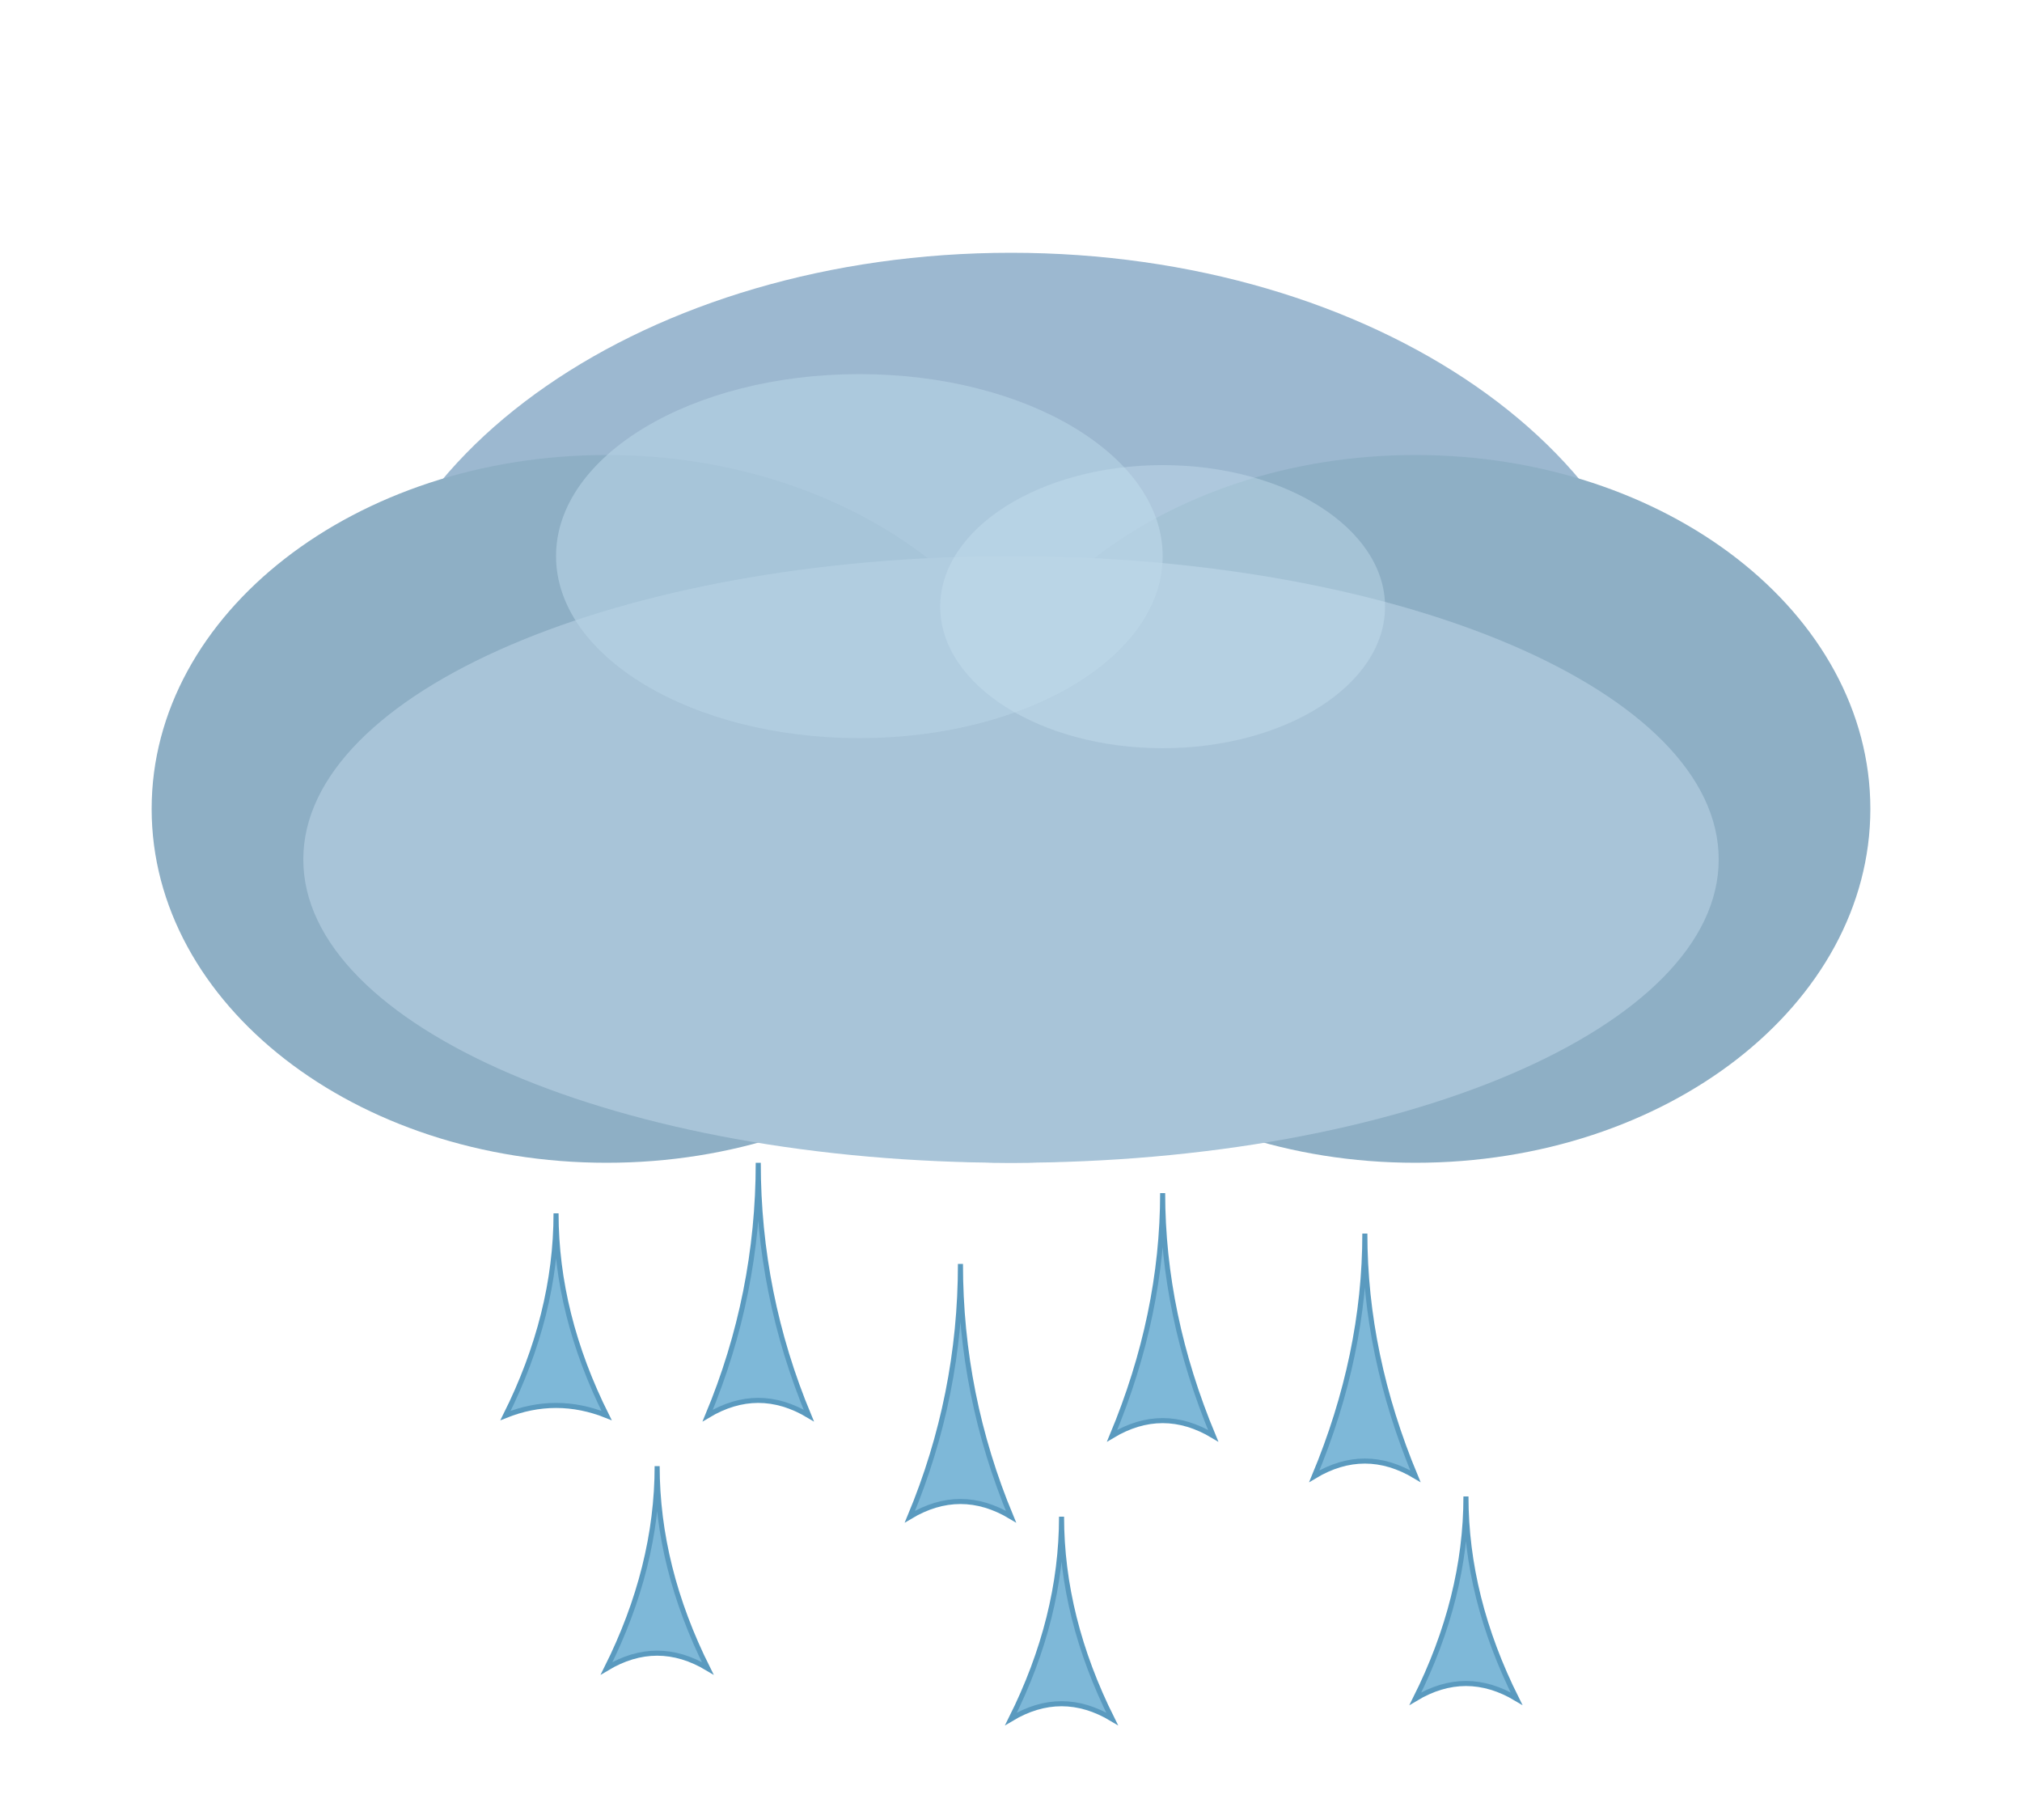
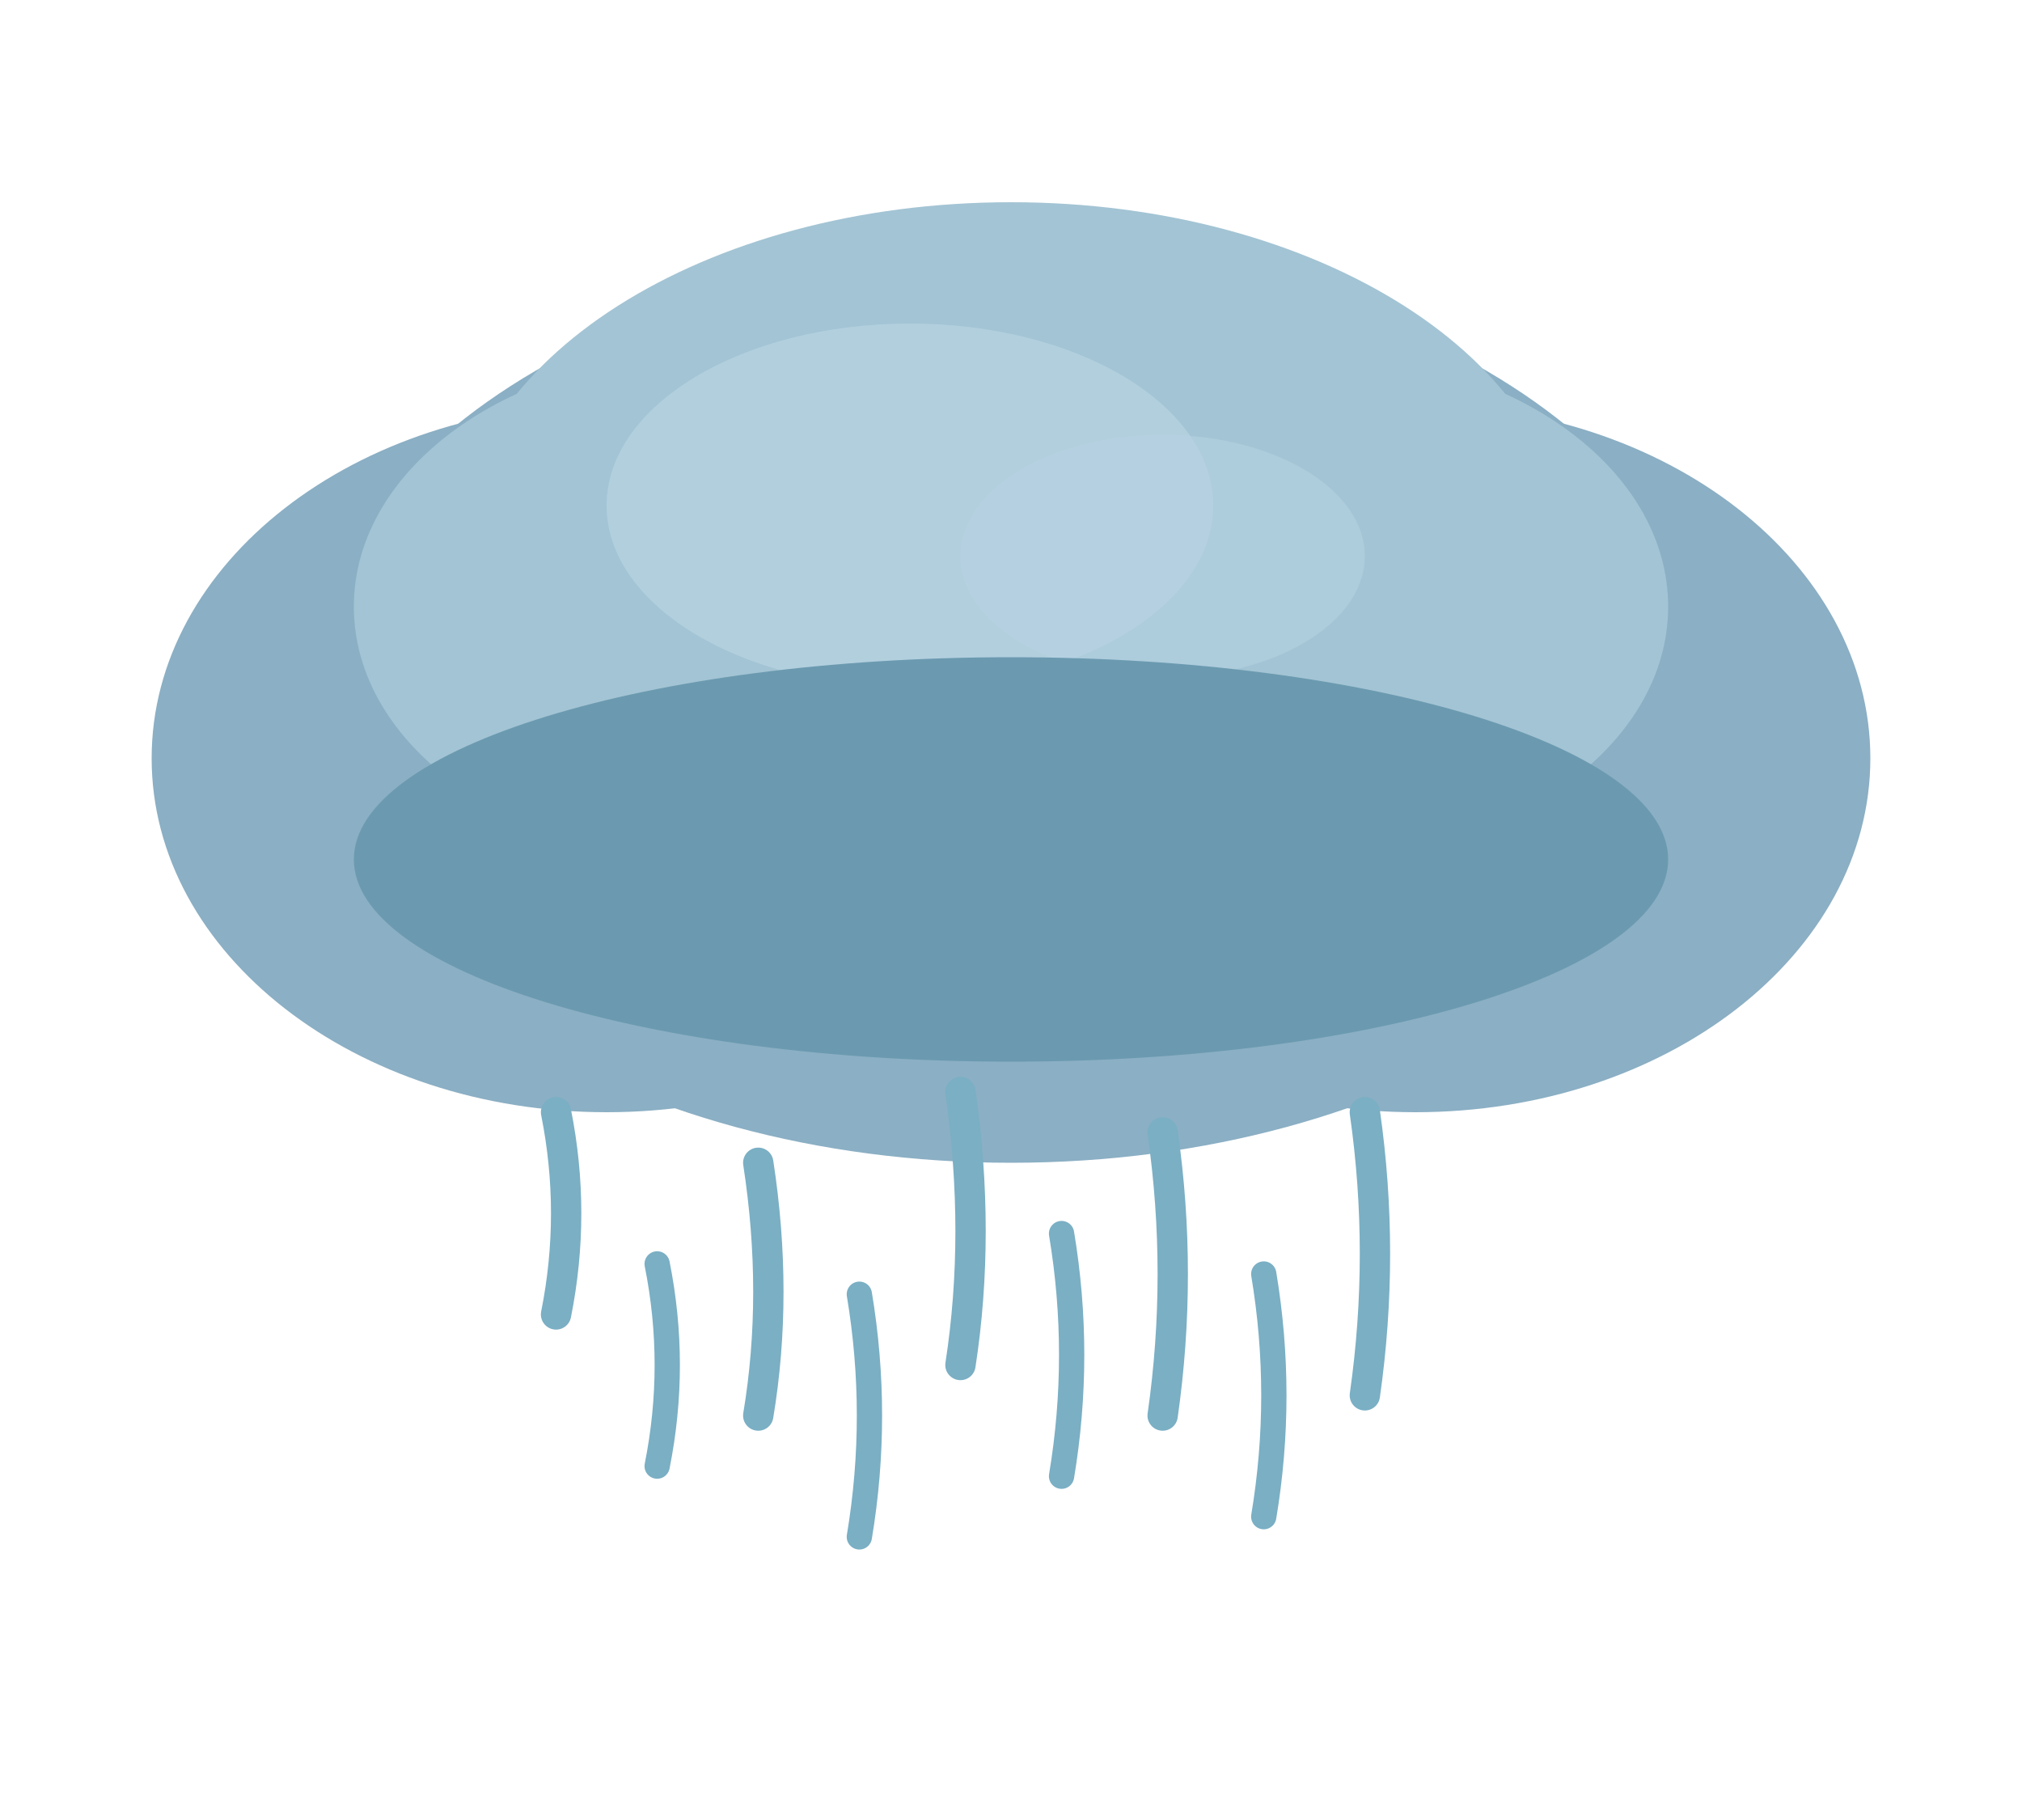
<svg xmlns="http://www.w3.org/2000/svg" viewBox="0 0 200 180" fill="none">
-   <ellipse cx="100" cy="70" rx="65" ry="45" fill="#9CB8D0" />
-   <ellipse cx="60" cy="80" rx="45" ry="35" fill="#8EAFC5" />
-   <ellipse cx="140" cy="80" rx="45" ry="35" fill="#8EAFC5" />
-   <ellipse cx="100" cy="85" rx="70" ry="30" fill="#A8C4D8" />
-   <ellipse cx="85" cy="55" rx="30" ry="18" fill="#B8D4E6" opacity="0.6" />
-   <ellipse cx="115" cy="60" rx="22" ry="14" fill="#C8E0F0" opacity="0.4" />
-   <g fill="#7EB8D8" stroke="#5A9ABF" stroke-width="0.5">
-     <path d="M55 120 Q55 130 50 140 Q55 138 60 140 Q55 130 55 120Z" />
-     <path d="M75 115 Q75 128 70 140 Q75 137 80 140 Q75 128 75 115Z" />
-     <path d="M95 125 Q95 138 90 150 Q95 147 100 150 Q95 138 95 125Z" />
-     <path d="M115 118 Q115 130 110 142 Q115 139 120 142 Q115 130 115 118Z" />
-     <path d="M135 122 Q135 134 130 146 Q135 143 140 146 Q135 134 135 122Z" />
-     <path d="M65 145 Q65 155 60 165 Q65 162 70 165 Q65 155 65 145Z" />
-     <path d="M105 150 Q105 160 100 170 Q105 167 110 170 Q105 160 105 150Z" />
-     <path d="M145 148 Q145 158 140 168 Q145 165 150 168 Q145 158 145 148Z" />
-   </g>
+   <ellipse cx="100" cy="70" rx="70" ry="45" fill="#8BAFC4" />
+   <ellipse cx="60" cy="75" rx="45" ry="35" fill="#8BAFC4" />
+   <ellipse cx="140" cy="75" rx="45" ry="35" fill="#8BAFC4" />
+   <ellipse cx="100" cy="55" rx="55" ry="35" fill="#A3C4D4" />
+   <ellipse cx="70" cy="60" rx="35" ry="25" fill="#A3C4D4" />
+   <ellipse cx="130" cy="60" rx="35" ry="25" fill="#A3C4D4" />
+   <ellipse cx="90" cy="50" rx="30" ry="18" fill="#B8D4E3" opacity="0.7" />
+   <ellipse cx="115" cy="55" rx="20" ry="12" fill="#B8D4E3" opacity="0.5" />
+   <ellipse cx="100" cy="85" rx="65" ry="20" fill="#6B9AB0" />
+   <path d="M55 110 Q57 120 55 130" stroke="#7AAFC4" stroke-width="3" stroke-linecap="round" fill="none" />
+   <path d="M75 115 Q77 128 75 140" stroke="#7AAFC4" stroke-width="3" stroke-linecap="round" fill="none" />
+   <path d="M95 108 Q97 122 95 135" stroke="#7AAFC4" stroke-width="3" stroke-linecap="round" fill="none" />
+   <path d="M115 112 Q117 126 115 140" stroke="#7AAFC4" stroke-width="3" stroke-linecap="round" fill="none" />
+   <path d="M135 110 Q137 124 135 138" stroke="#7AAFC4" stroke-width="3" stroke-linecap="round" fill="none" />
+   <path d="M65 125 Q67 135 65 145" stroke="#7AAFC4" stroke-width="2.5" stroke-linecap="round" fill="none" />
+   <path d="M85 128 Q87 140 85 152" stroke="#7AAFC4" stroke-width="2.5" stroke-linecap="round" fill="none" />
+   <path d="M105 122 Q107 134 105 146" stroke="#7AAFC4" stroke-width="2.5" stroke-linecap="round" fill="none" />
+   <path d="M125 126 Q127 138 125 150" stroke="#7AAFC4" stroke-width="2.5" stroke-linecap="round" fill="none" />
</svg>
